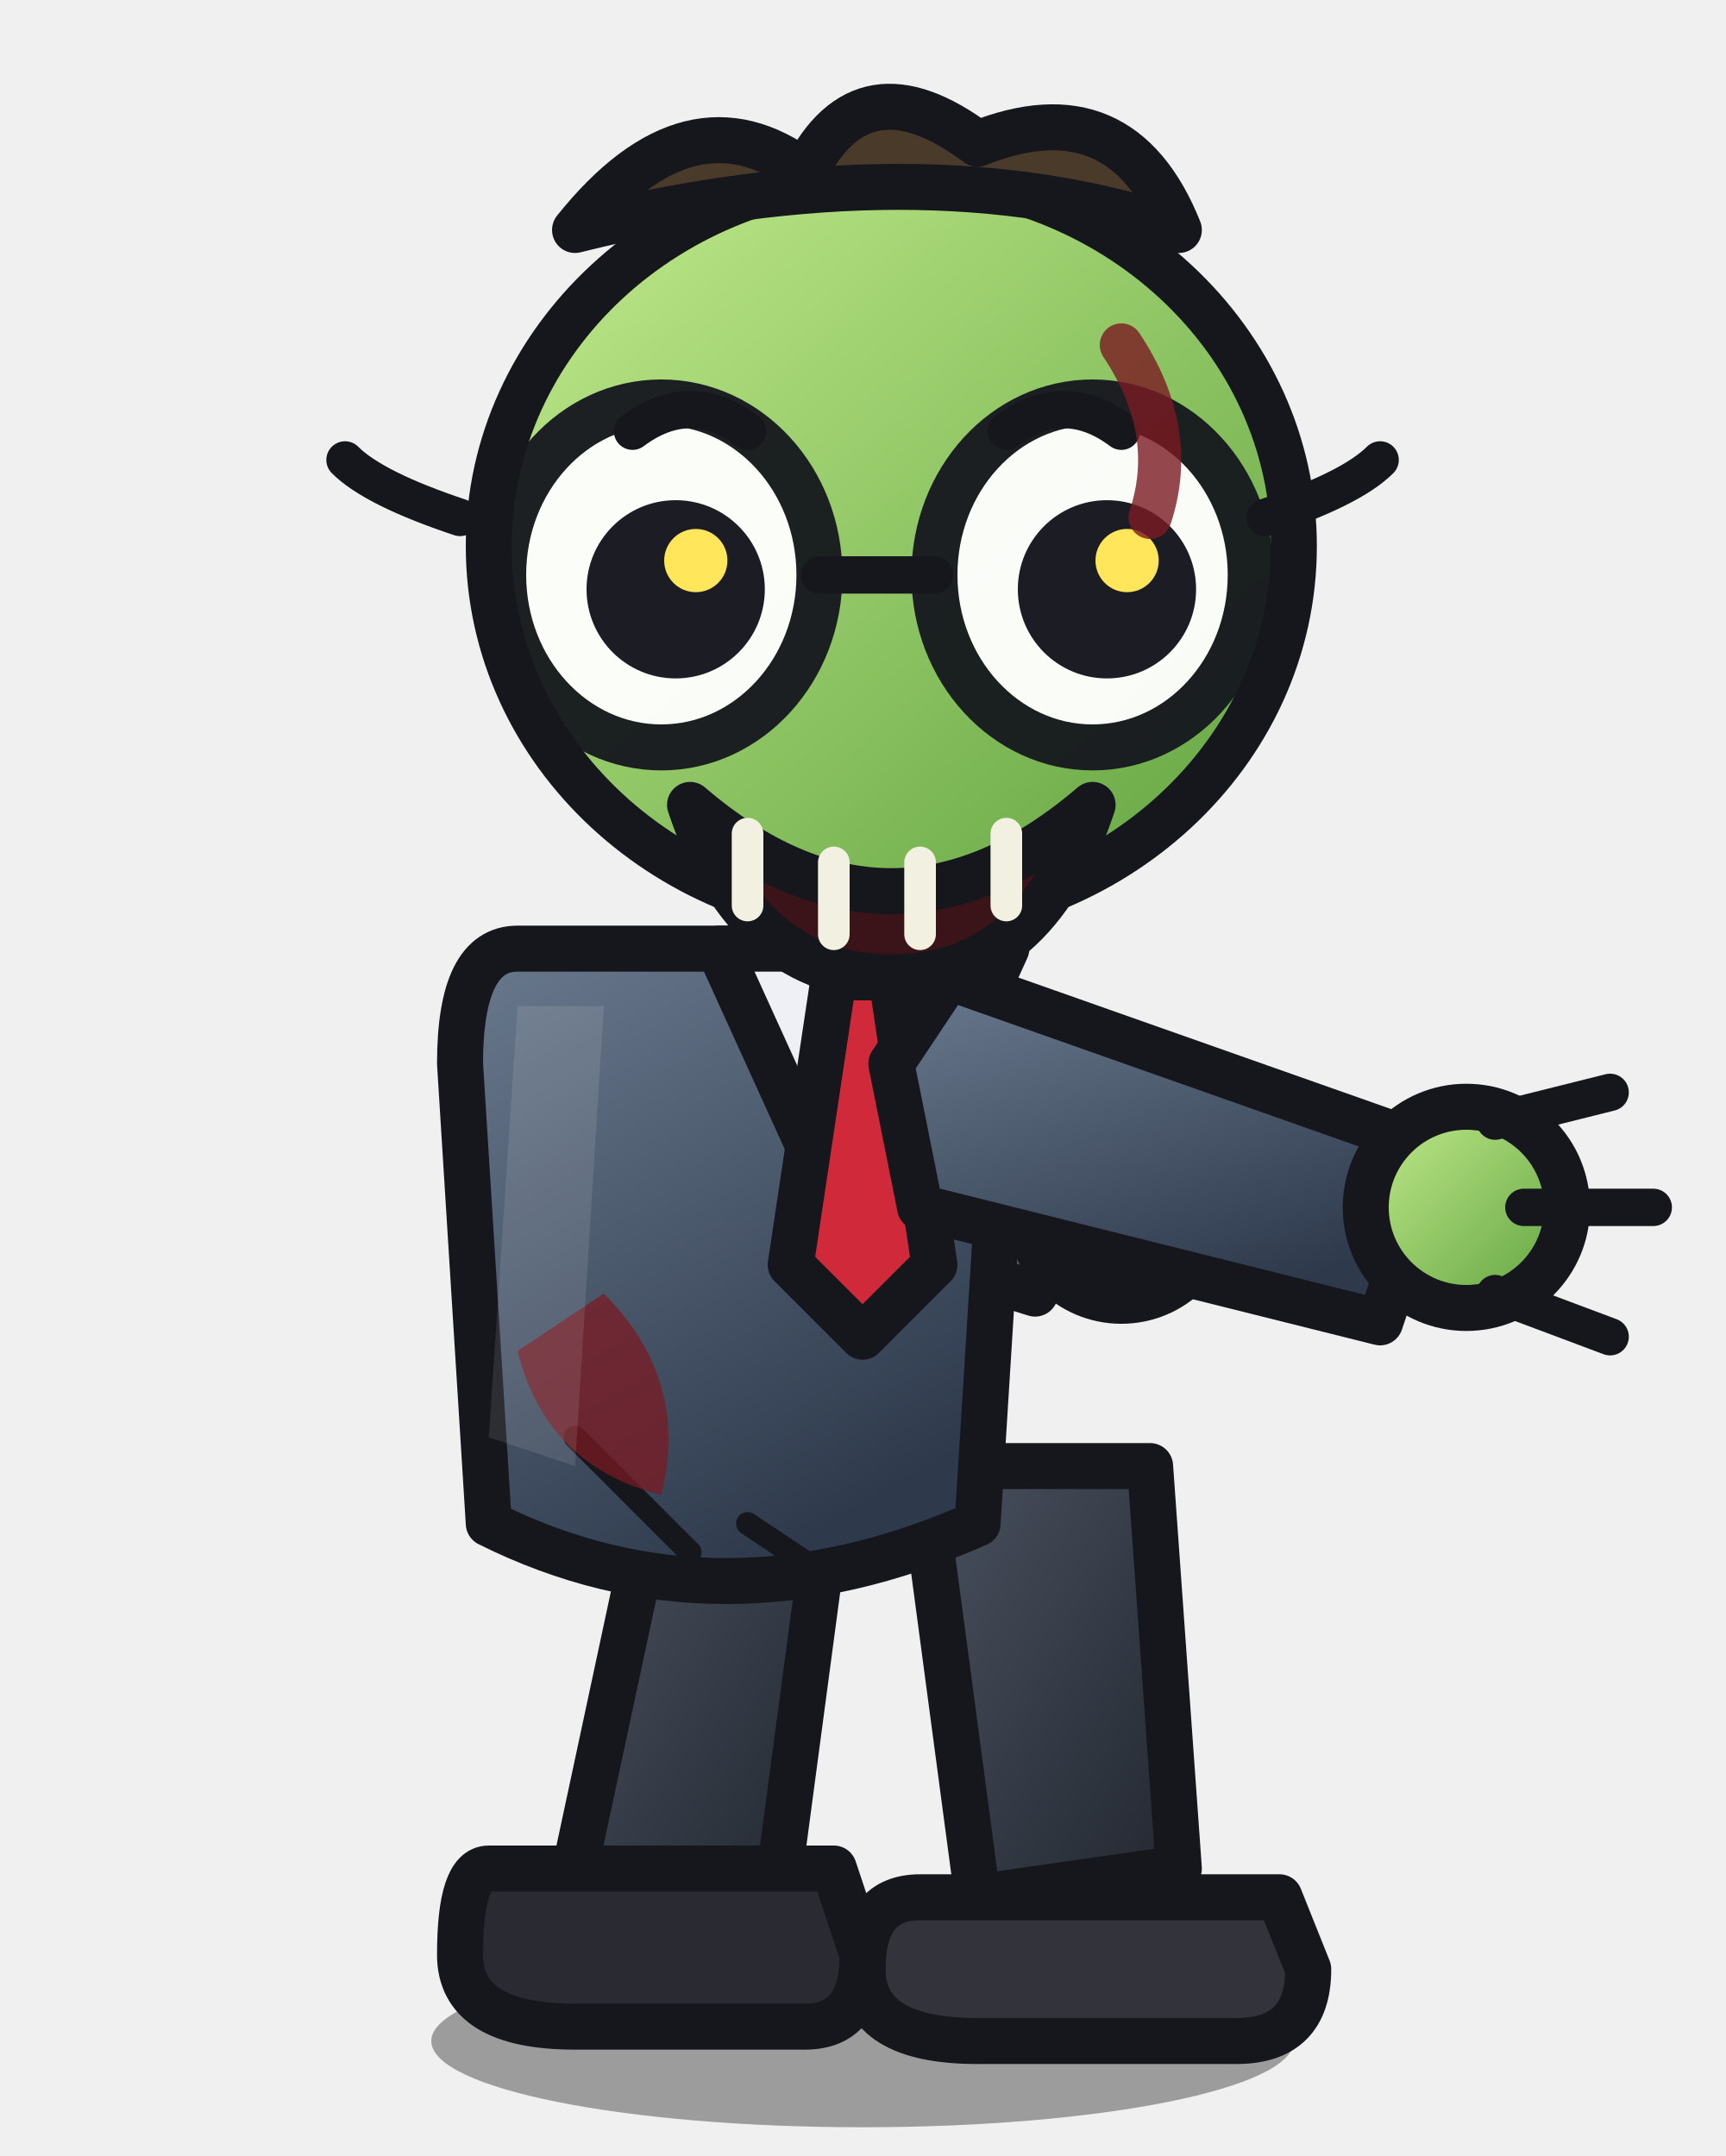
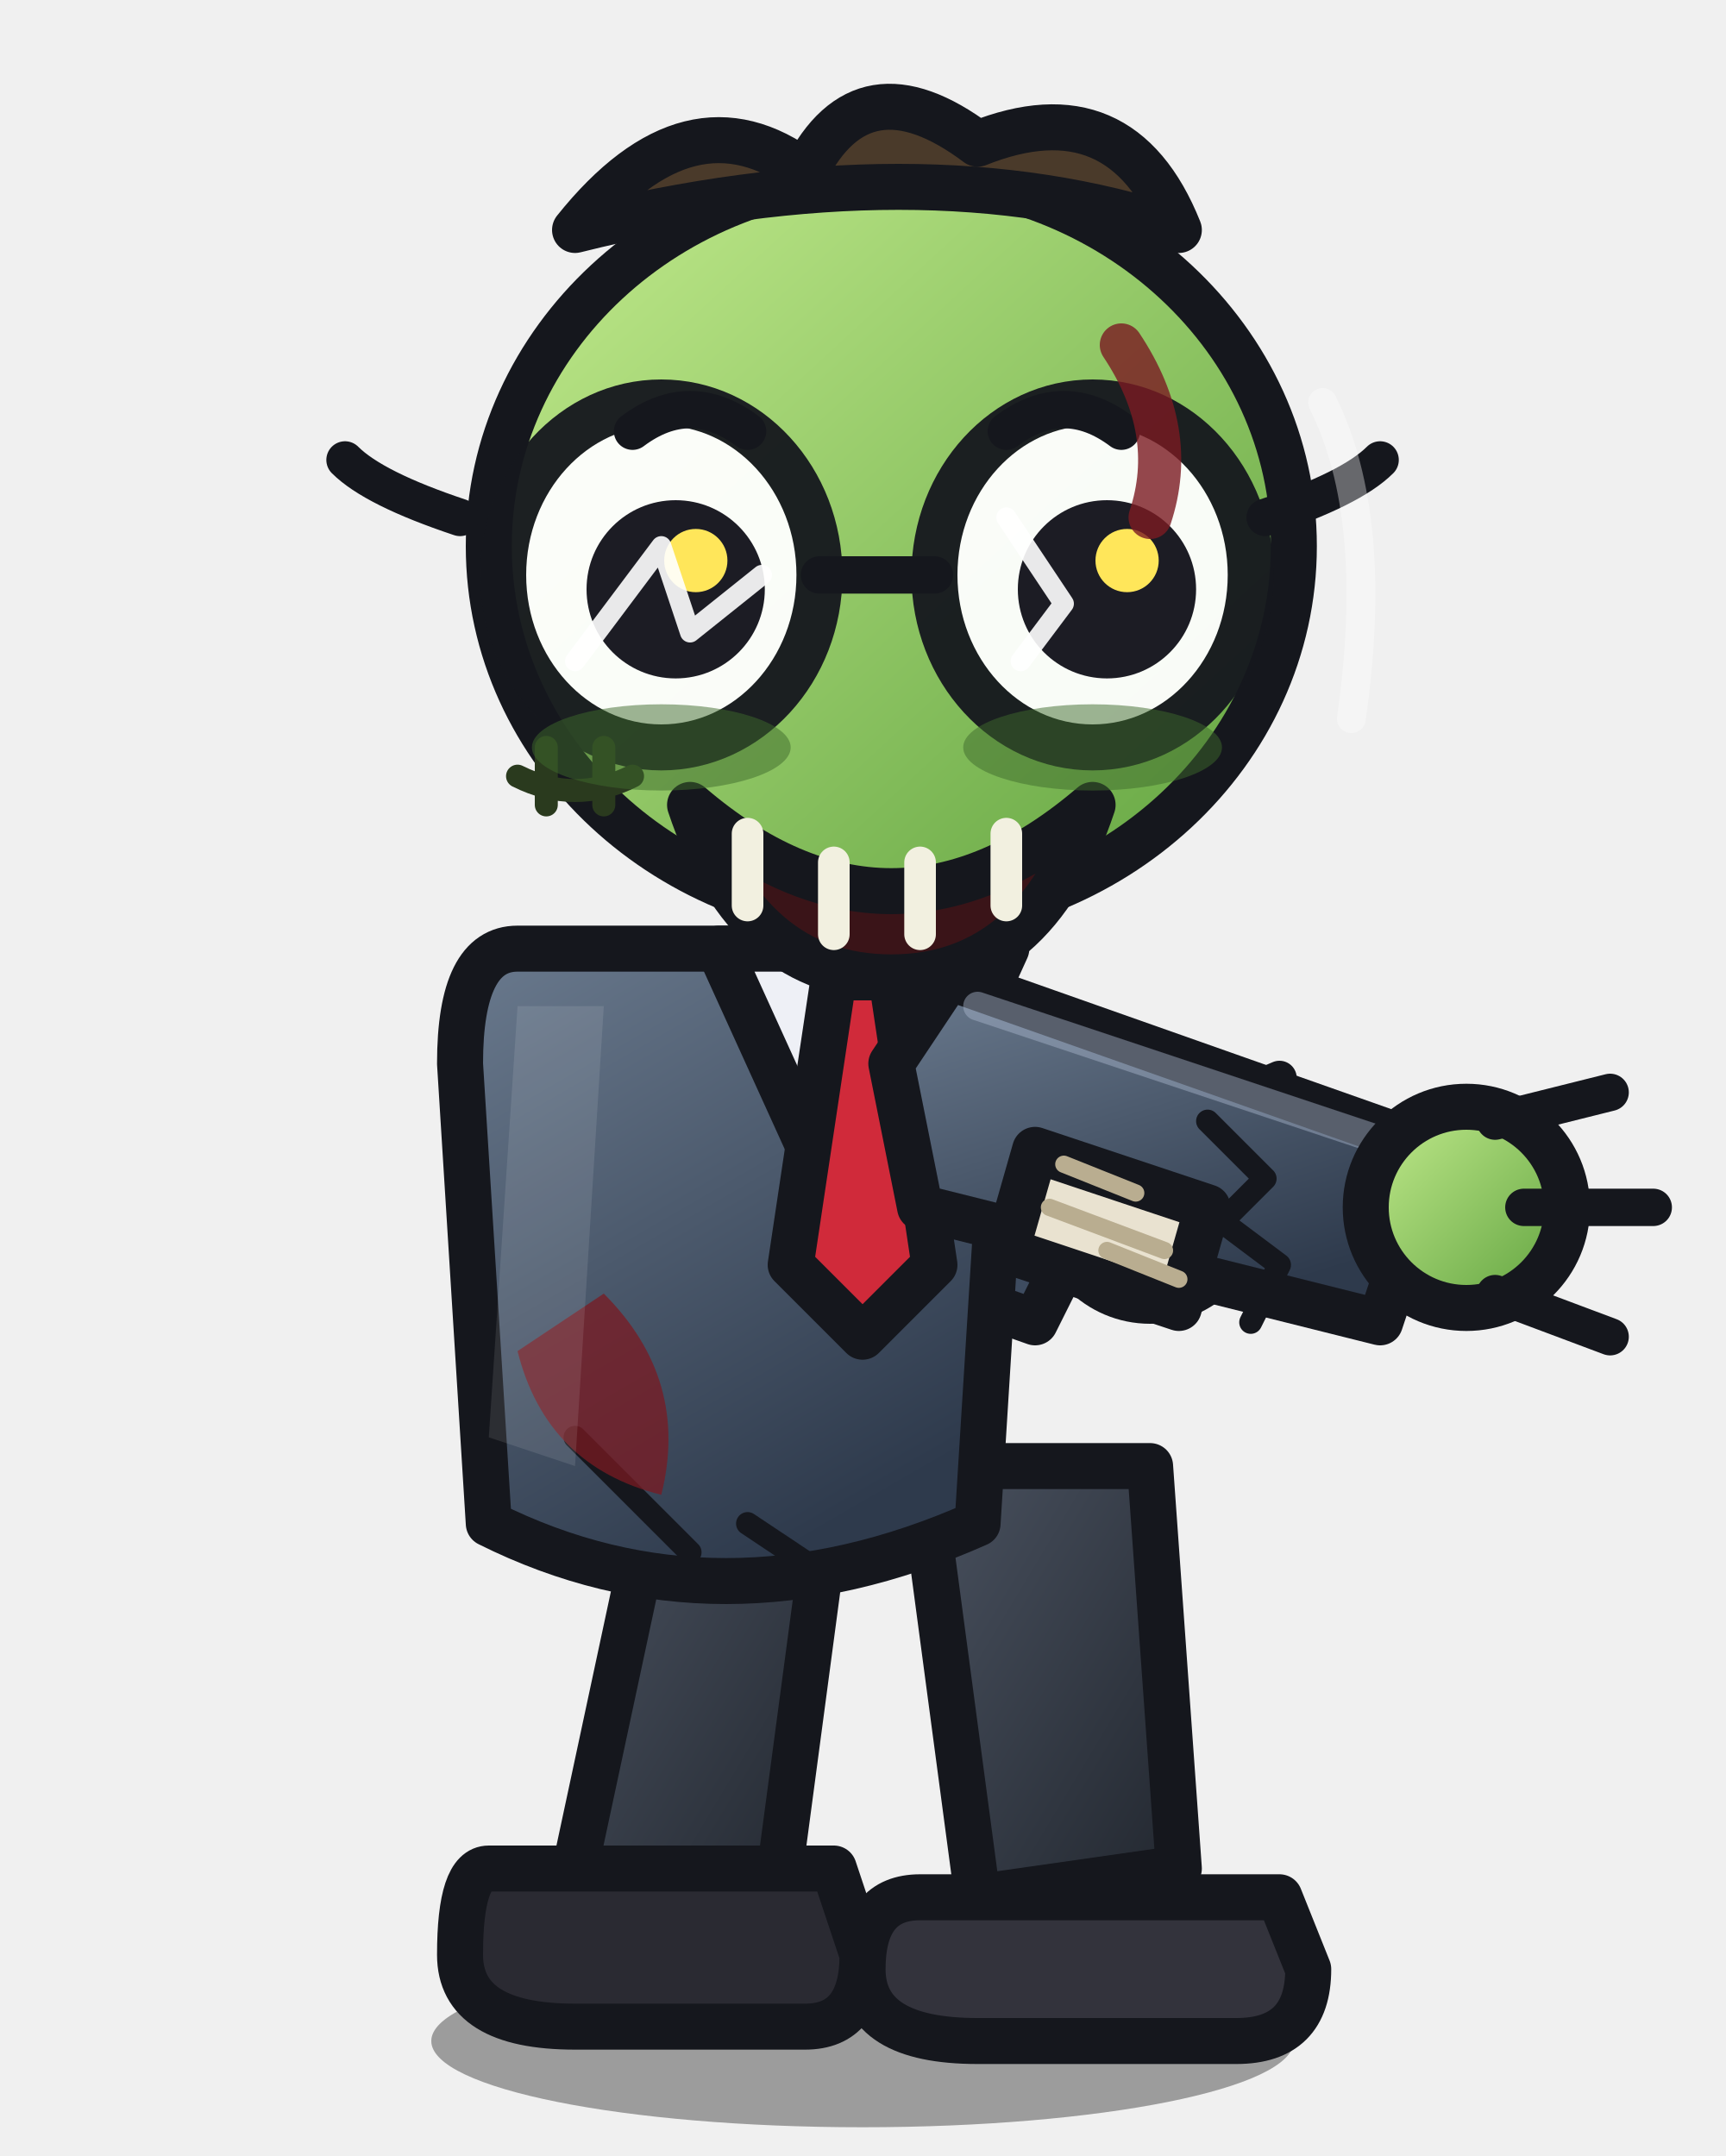
<svg xmlns="http://www.w3.org/2000/svg" viewBox="0 0 120 150" width="480" height="600">
  <defs>
    <linearGradient id="zs" x1="0" y1="0" x2="1" y2="1">
      <stop offset="0" stop-color="#c4ec8e" />
      <stop offset="1" stop-color="#5fa23e" />
    </linearGradient>
    <linearGradient id="bl" x1="0" y1="0" x2="0.5" y2="1">
      <stop offset="0" stop-color="#6a7a8e" />
      <stop offset="1" stop-color="#2e3a4c" />
    </linearGradient>
    <linearGradient id="pn" x1="0" y1="0" x2="1" y2="1">
      <stop offset="0" stop-color="#4a5260" />
      <stop offset="1" stop-color="#22272f" />
    </linearGradient>
  </defs>
  <g stroke="#15171d" stroke-width="3.2" stroke-linejoin="round" stroke-linecap="round">
    <ellipse cx="60" cy="142" rx="30" ry="6" fill="#000" opacity=".35" stroke="none" />
    <path d="M46 102 l-6 28 l14 2 l4 -30z" fill="url(#pn)" />
    <path d="M34 130 q-2 0 -2 6 q0 5 8 5 l16 0 q4 0 4 -5 l-2 -6z" fill="#2a2a32" />
    <path d="M64 102 l4 30 l14 -2 l-2 -28z" fill="url(#pn)" />
    <path d="M64 132 q-4 0 -4 5 q0 5 8 5 l18 0 q5 0 5 -5 l-2 -5z" fill="#33333c" />
    <path d="M40 98 l22 4 l4 8 l-8 4 l-6 -6 l-8 2z" fill="#22272f" opacity=".0" stroke="none" />
-     <path d="M44 76 l-4 4 l32 10 l4 -10 z" fill="#4a5a70" />
-     <circle cx="78" cy="84" r="6.5" fill="url(#zs)" />
+     <path d="M44 74 l-6 6 l34 12 l6 -12 z" fill="#3e4c60" />
+     <path d="M40 78 l5 3 l-3 3 l5 2" stroke="#15171d" stroke-width="1.6" fill="none" />
+     <circle cx="80" cy="84" r="6.5" fill="#7cbb52" />
+     <path d="M82 78 l7 -3 M84 84 l8 0" stroke-width="2.4" fill="none" />
    <path d="M36 66 q-4 0 -4 8 l2 32 q16 8 34 0 l2 -32 q0 -8 -4 -8z" fill="url(#bl)" />
    <path d="M50 66 l10 22 l10 -22z" fill="#eef0f6" />
    <path d="M58 68 h4 l3 20 l-5 5 l-5 -5z" fill="#d02a3a" />
    <path d="M40 100 l8 8 M52 106 l6 4" stroke="#15171d" stroke-width="1.6" fill="none" />
    <path d="M42 90 q6 6 4 14 q-8 -2 -10 -10z" fill="#7a1a22" opacity=".75" stroke="none" />
    <path d="M36 70 l6 0 l-2 32 l-6 -2z" fill="#fff" opacity=".1" stroke="none" />
    <ellipse cx="62" cy="38" rx="28" ry="26" fill="url(#zs)" />
    <path d="M40 16 q8 -10 16 -4 q4 -8 12 -2 q10 -4 14 6 q-18 -6 -42 0z" fill="#4a3a2a" />
    <ellipse cx="46" cy="40" rx="11" ry="12" fill="#fff" opacity=".95" />
    <ellipse cx="76" cy="40" rx="11" ry="12" fill="#fff" opacity=".95" />
    <circle cx="47" cy="41" r="6.2" fill="#1c1c24" stroke="none" />
    <circle cx="77" cy="41" r="6.2" fill="#1c1c24" stroke="none" />
    <circle cx="48.4" cy="39" r="2.2" fill="#ffe65a" stroke="none" />
    <circle cx="78.4" cy="39" r="2.2" fill="#ffe65a" stroke="none" />
    <path d="M32 36 q-6 -2 -8 -4 M88 36 q6 -2 8 -4 M57 40 h8" stroke-width="2.6" fill="none" />
+     <path d="M40 46 l6 -8 l2 6 l5 -4" stroke="#fff" stroke-width="1.4" fill="none" opacity=".9" />
+     <path d="M70 36 l4 6 l-3 4" stroke="#fff" stroke-width="1.4" fill="none" opacity=".9" />
    <path d="M44 30 q4 -3 8 0 M70 30 q4 -3 8 0" stroke-width="2.6" fill="none" />
    <path d="M48 56 q14 12 28 0 q-4 12 -14 12 q-10 0 -14 -12z" fill="#3a1418" />
    <path d="M52 58 v5 M58 60 v5 M64 60 v5 M70 58 v5" stroke="#f2f0e0" stroke-width="2.2" fill="none" />
    <path d="M78 24 q4 6 2 12" stroke="#7a1a22" stroke-width="3" fill="none" opacity=".8" />
+     <path d="M36 54 q4 2 8 0 M38 52 v4 M42 52 v4" stroke="#2a3a1e" stroke-width="1.6" fill="none" />
+     <ellipse cx="46" cy="52" rx="9" ry="3" fill="#3e6a2c" opacity=".5" stroke="none" />
+     <ellipse cx="76" cy="52" rx="9" ry="3" fill="#3e6a2c" opacity=".5" stroke="none" />
+     <path d="M92 28 q4 8 2 22" stroke="#fff" stroke-width="2" fill="none" opacity=".35" />
    <path d="M62 74 l4 -6 l34 12 l-4 12 l-32 -8z" fill="url(#bl)" />
+     <path d="M68 70 l30 10" stroke="#a8b6cc" stroke-width="2" fill="none" opacity=".45" />
+     <path d="M84 78 l4 4 l-3 3 l4 3 l-2 4" stroke="#15171d" stroke-width="1.6" fill="none" />
+     <path d="M72 80 l12 4 l-2 7 l-12 -4z" fill="#e9e2d0" />
+     <path d="M74 81 l5 2 M77 87 l5 2 M73 84 l8 3" stroke="#b9ad90" stroke-width="1.2" fill="none" />
    <path d="M88 74 l12 4 l-4 12 l-12 -4z" fill="#33404f" opacity="0" />
    <circle cx="102" cy="84" r="7" fill="url(#zs)" />
    <path d="M104 78 l8 -2 M106 84 l9 0 M104 90 l8 3" stroke-width="2.6" fill="none" />
  </g>
</svg>
